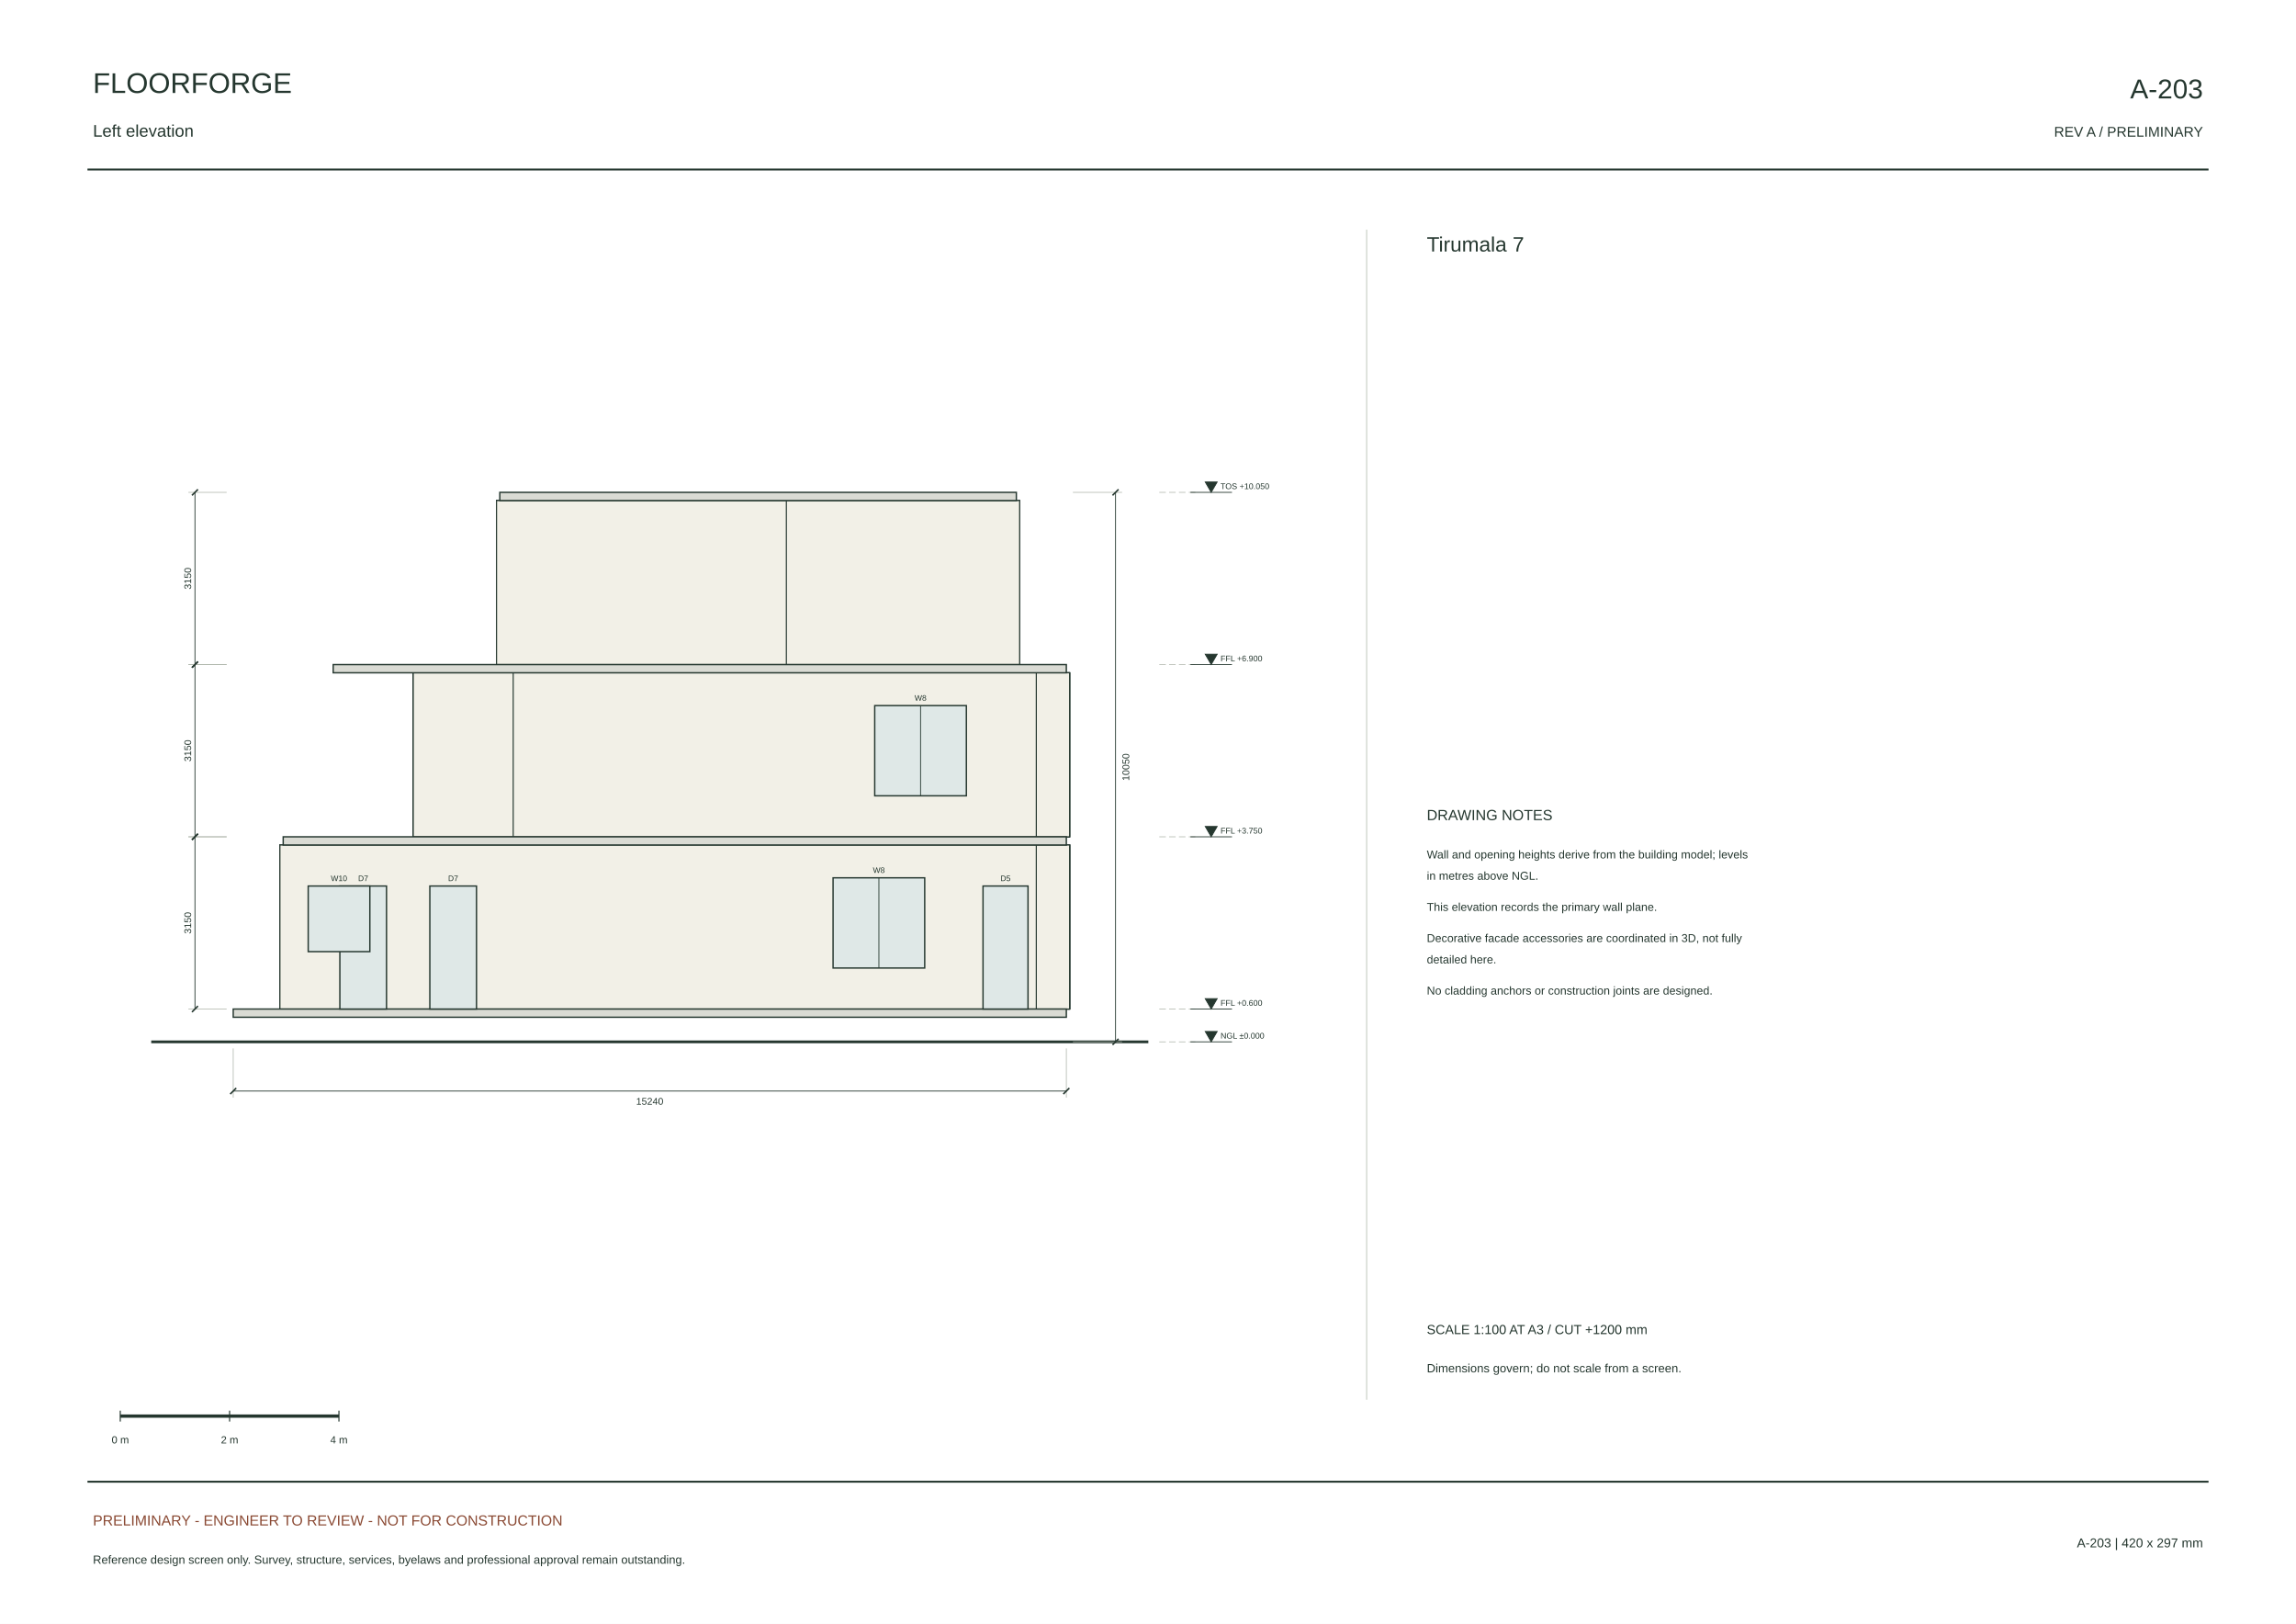
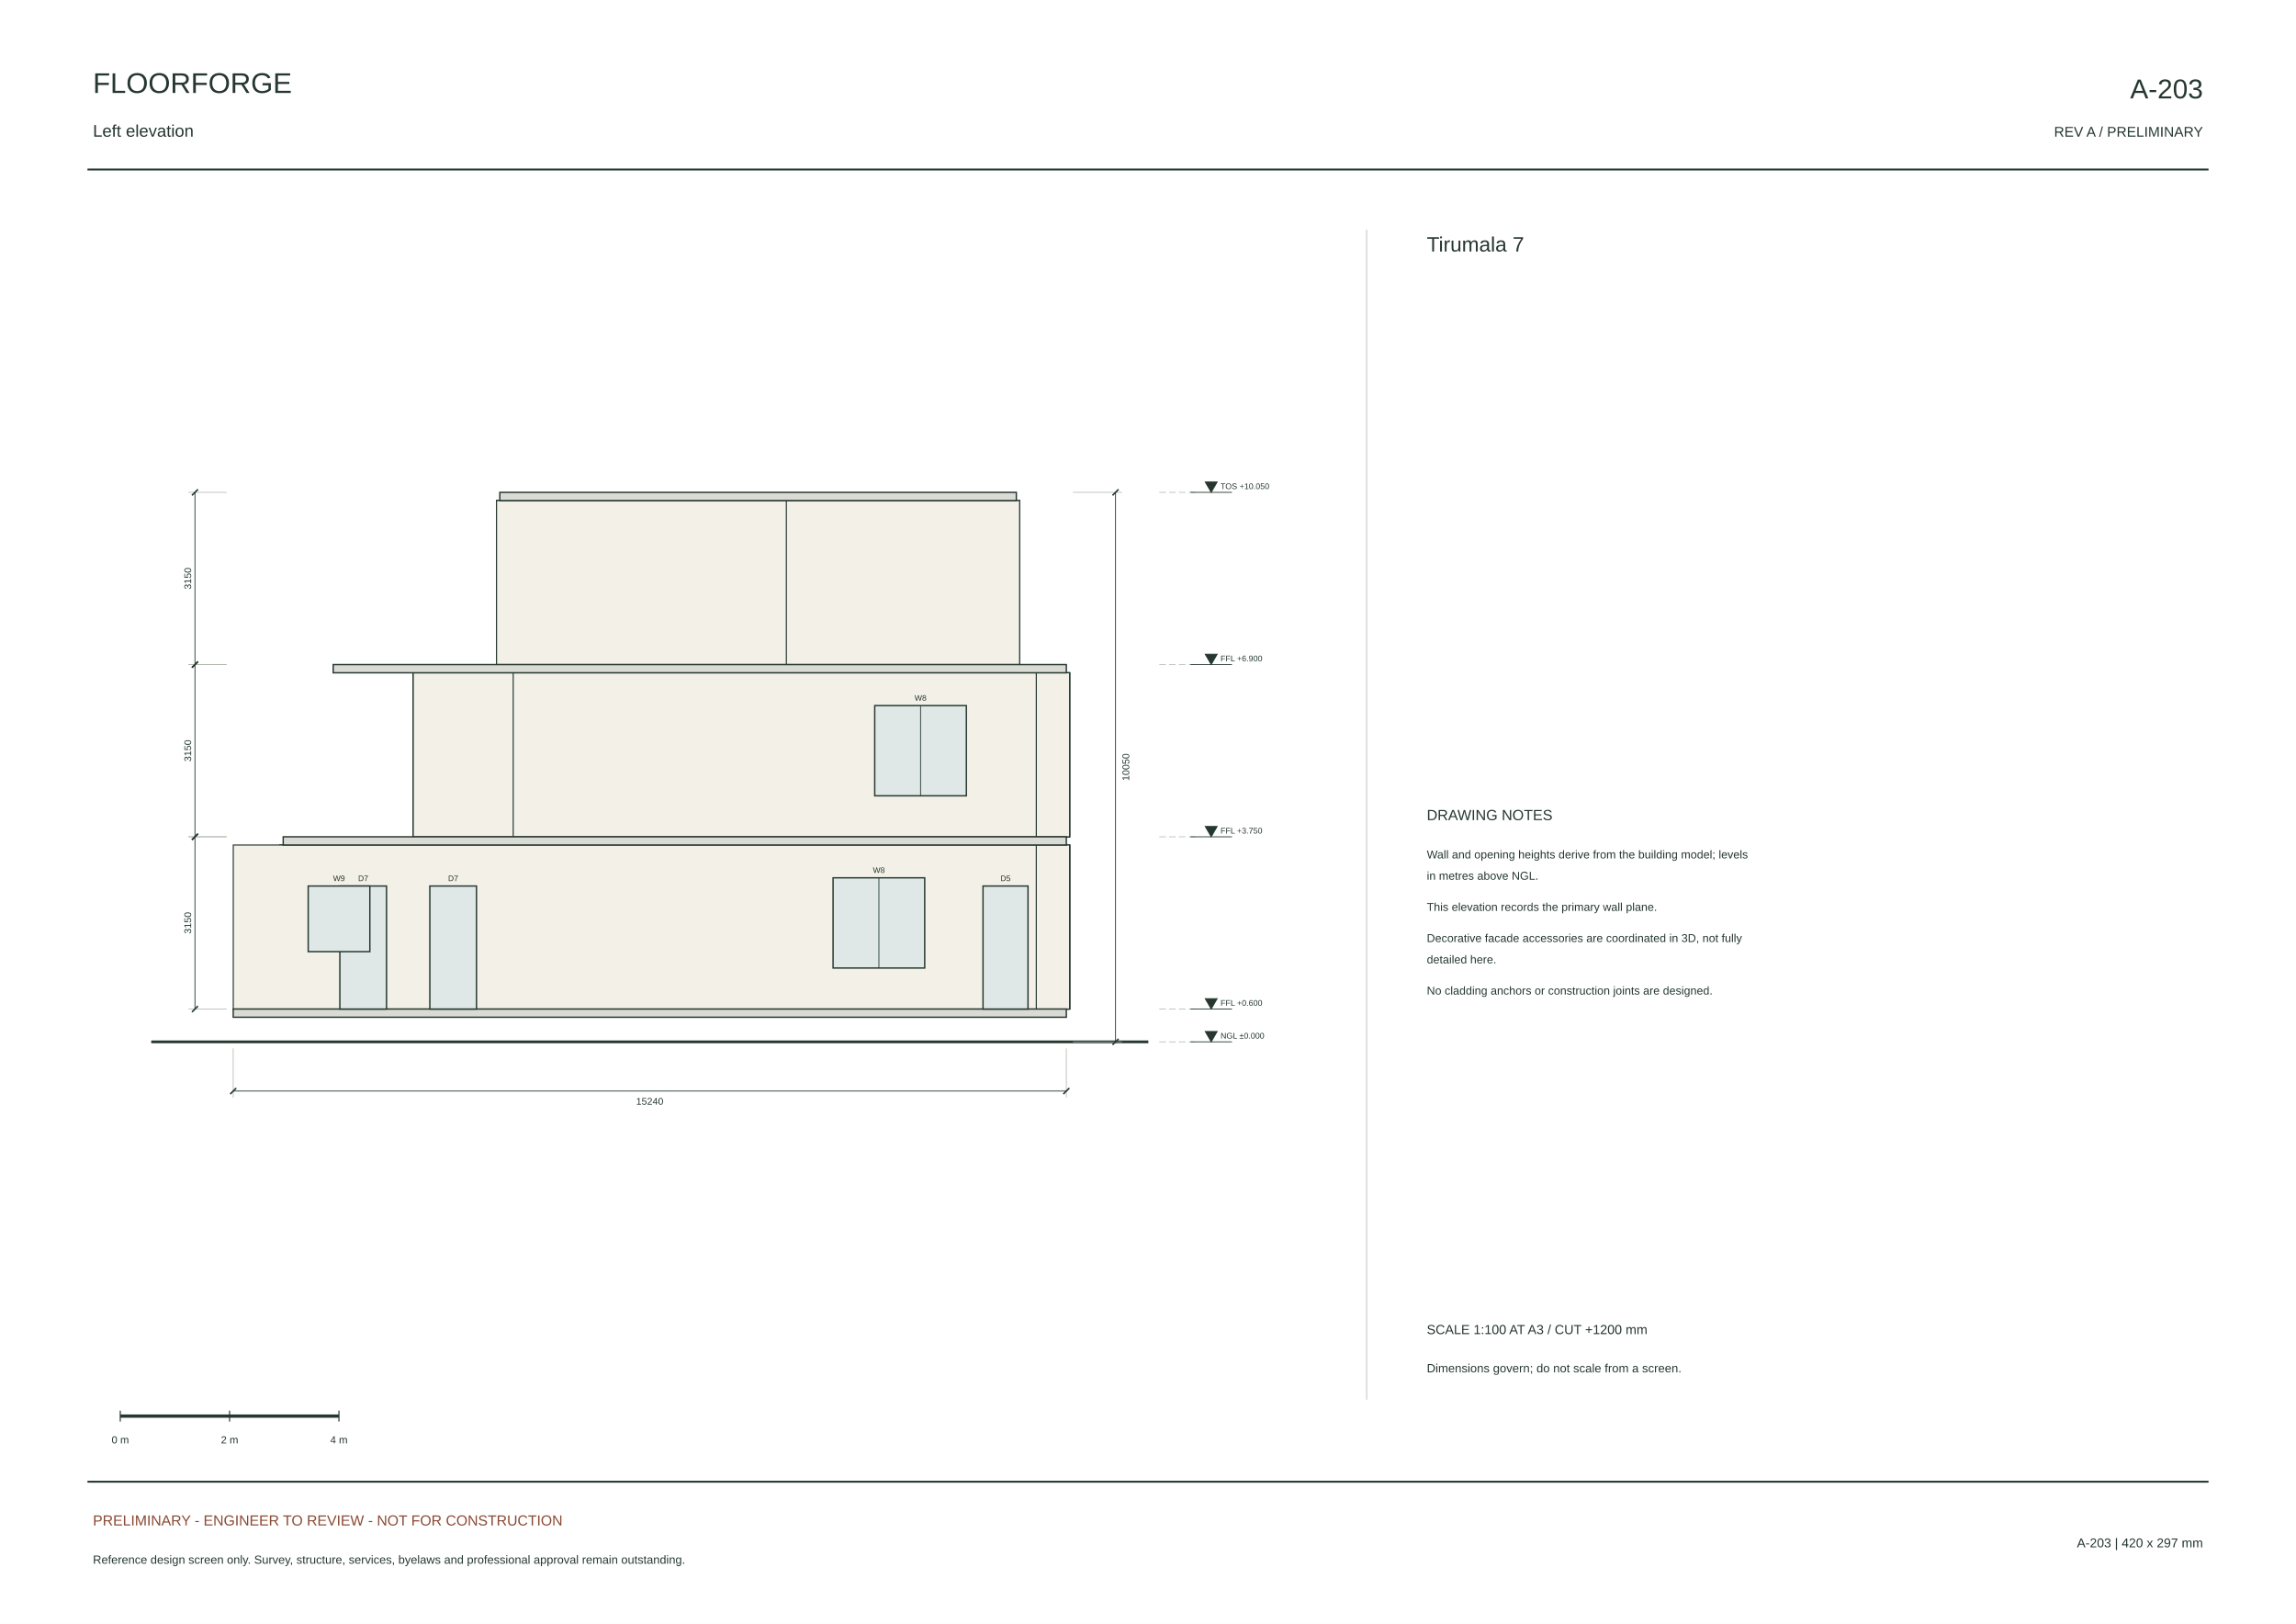
<svg xmlns="http://www.w3.org/2000/svg" width="420mm" height="297mm" viewBox="0 0 420 297">
  <rect width="420" height="297" fill="white" />
  <g font-family="Arial,Helvetica,sans-serif">
    <path d="M 16 31 H 404 M 16 271 H 404" stroke="#25372f" stroke-width=".35" />
    <text x="17" y="17" fill="#25372f" font-size="5.2" text-anchor="start">FLOORFORGE</text>
    <text x="17" y="25" fill="#25372f" font-size="3.1" text-anchor="start">Left elevation</text>
    <text x="403" y="18" fill="#25372f" font-size="5" text-anchor="end">A-203</text>
    <text x="403" y="25" fill="#25372f" font-size="2.6" text-anchor="end">REV A / PRELIMINARY</text>
    <polygon points="194.463,184.55 195.662,184.55 195.662,154.55 194.463,154.55" fill="#f2f0e7" stroke="#25372f" stroke-width="0.2" />
    <polygon points="188.367,184.55 189.566,184.55 189.566,154.55 188.367,154.55" fill="#f2f0e7" stroke="#25372f" stroke-width="0.2" />
    <polygon points="179.222,184.55 180.423,184.55 180.423,154.55 179.222,154.55" fill="#f2f0e7" stroke="#25372f" stroke-width="0.2" />
    <polygon points="177.698,184.55 178.899,184.55 178.899,154.55 177.698,154.55" fill="#f2f0e7" stroke="#25372f" stroke-width="0.2" />
    <polygon points="170.078,184.55 171.279,184.55 171.279,154.55 170.078,154.55" fill="#f2f0e7" stroke="#25372f" stroke-width="0.2" />
    <polygon points="142.647,184.55 143.846,184.55 143.846,154.55 142.647,154.55" fill="#f2f0e7" stroke="#25372f" stroke-width="0.2" />
    <polygon points="141.123,184.55 142.322,184.55 142.322,154.55 141.123,154.55" fill="#f2f0e7" stroke="#25372f" stroke-width="0.2" />
    <polygon points="121.311,184.55 122.51,184.55 122.51,154.55 121.311,154.55" fill="#f2f0e7" stroke="#25372f" stroke-width="0.2" />
    <polygon points="93.879,184.55 95.079,184.55 95.079,154.55 93.879,154.55" fill="#f2f0e7" stroke="#25372f" stroke-width="0.2" />
    <polygon points="75.591,184.55 76.79,184.55 76.79,154.55 75.591,154.55" fill="#f2f0e7" stroke="#25372f" stroke-width="0.2" />
    <polygon points="72.543,184.55 73.743,184.55 73.743,154.55 72.543,154.55" fill="#f2f0e7" stroke="#25372f" stroke-width="0.2" />
    <polygon points="51.206,184.55 52.407,184.55 52.407,154.55 51.206,154.55" fill="#f2f0e7" stroke="#25372f" stroke-width="0.2" />
    <polygon points="141.123,184.55 195.662,184.55 195.662,154.55 141.123,154.55" fill="#f2f0e7" stroke="#25372f" stroke-width="0.2" />
    <polygon points="75.591,184.55 142.322,184.55 142.322,154.55 75.591,154.55" fill="#f2f0e7" stroke="#25372f" stroke-width="0.2" />
    <polygon points="170.078,184.55 195.662,184.55 195.662,154.55 170.078,154.55" fill="#f2f0e7" stroke="#25372f" stroke-width="0.2" />
    <polygon points="141.123,184.55 171.279,184.55 171.279,154.55 141.123,154.55" fill="#f2f0e7" stroke="#25372f" stroke-width="0.2" />
    <polygon points="177.698,184.55 195.662,184.55 195.662,154.55 177.698,154.55" fill="#f2f0e7" stroke="#25372f" stroke-width="0.2" />
    <polygon points="51.206,184.55 76.79,184.55 76.79,154.55 51.206,154.55" fill="#f2f0e7" stroke="#25372f" stroke-width="0.2" />
    <polygon points="75.591,184.55 122.51,184.55 122.51,154.55 75.591,154.55" fill="#f2f0e7" stroke="#25372f" stroke-width="0.2" />
    <polygon points="142.647,184.55 195.662,184.55 195.662,154.55 142.647,154.55" fill="#f2f0e7" stroke="#25372f" stroke-width="0.2" />
    <polygon points="51.206,184.55 95.079,184.55 95.079,154.55 51.206,154.55" fill="#f2f0e7" stroke="#25372f" stroke-width="0.2" />
-     <polygon points="51.206,184.55 189.566,184.55 189.566,154.55 51.206,154.55" fill="#f2f0e7" stroke="#25372f" stroke-width="0.2" />
+     <polygon points="42.672,184.55 189.566,184.55 189.566,154.55 42.672,154.55" fill="#f2f0e7" stroke="#25372f" stroke-width="0.2" />
    <polygon points="194.463,153.05 195.662,153.05 195.662,123.05 194.463,123.05" fill="#f2f0e7" stroke="#25372f" stroke-width="0.2" />
    <polygon points="188.367,153.05 189.566,153.05 189.566,123.05 188.367,123.05" fill="#f2f0e7" stroke="#25372f" stroke-width="0.2" />
    <polygon points="173.126,153.05 174.327,153.05 174.327,123.05 173.126,123.05" fill="#f2f0e7" stroke="#25372f" stroke-width="0.2" />
    <polygon points="148.743,153.05 149.942,153.05 149.942,123.05 148.743,123.05" fill="#f2f0e7" stroke="#25372f" stroke-width="0.2" />
    <polygon points="142.647,153.05 143.846,153.05 143.846,123.05 142.647,123.05" fill="#f2f0e7" stroke="#25372f" stroke-width="0.2" />
    <polygon points="139.599,153.05 140.798,153.05 140.798,123.05 139.599,123.05" fill="#f2f0e7" stroke="#25372f" stroke-width="0.2" />
    <polygon points="121.311,153.05 122.51,153.05 122.51,123.05 121.311,123.05" fill="#f2f0e7" stroke="#25372f" stroke-width="0.2" />
    <polygon points="93.879,153.05 95.079,153.05 95.079,123.05 93.879,123.05" fill="#f2f0e7" stroke="#25372f" stroke-width="0.2" />
    <polygon points="90.831,153.05 92.031,153.05 92.031,123.05 90.831,123.05" fill="#f2f0e7" stroke="#25372f" stroke-width="0.2" />
    <polygon points="75.591,153.05 76.79,153.05 76.79,123.05 75.591,123.05" fill="#f2f0e7" stroke="#25372f" stroke-width="0.2" />
    <polygon points="139.599,153.05 195.662,153.05 195.662,123.05 139.599,123.05" fill="#f2f0e7" stroke="#25372f" stroke-width="0.2" />
    <polygon points="75.591,153.05 122.51,153.05 122.51,123.05 75.591,123.05" fill="#f2f0e7" stroke="#25372f" stroke-width="0.2" />
    <polygon points="121.311,153.05 140.798,153.05 140.798,123.05 121.311,123.05" fill="#f2f0e7" stroke="#25372f" stroke-width="0.2" />
    <polygon points="139.599,153.05 195.662,153.05 195.662,123.05 139.599,123.05" fill="#f2f0e7" stroke="#25372f" stroke-width="0.2" />
    <polygon points="75.591,153.05 122.51,153.05 122.51,123.05 75.591,123.05" fill="#f2f0e7" stroke="#25372f" stroke-width="0.2" />
    <polygon points="148.743,153.05 174.327,153.05 174.327,123.05 148.743,123.05" fill="#f2f0e7" stroke="#25372f" stroke-width="0.2" />
    <polygon points="75.591,153.05 92.031,153.05 92.031,123.05 75.591,123.05" fill="#f2f0e7" stroke="#25372f" stroke-width="0.2" />
    <polygon points="173.126,153.05 195.662,153.05 195.662,123.05 173.126,123.05" fill="#f2f0e7" stroke="#25372f" stroke-width="0.2" />
    <polygon points="142.647,153.05 189.566,153.05 189.566,123.05 142.647,123.05" fill="#f2f0e7" stroke="#25372f" stroke-width="0.2" />
    <polygon points="75.591,153.05 95.079,153.05 95.079,123.05 75.591,123.05" fill="#f2f0e7" stroke="#25372f" stroke-width="0.2" />
    <polygon points="93.879,153.05 189.566,153.05 189.566,123.05 93.879,123.05" fill="#f2f0e7" stroke="#25372f" stroke-width="0.2" />
    <polygon points="185.319,121.55 186.518,121.55 186.518,91.55 185.319,91.55" fill="#f2f0e7" stroke="#25372f" stroke-width="0.2" />
    <polygon points="142.647,121.55 143.846,121.55 143.846,91.55 142.647,91.55" fill="#f2f0e7" stroke="#25372f" stroke-width="0.2" />
    <polygon points="131.978,121.55 133.179,121.55 133.179,91.55 131.978,91.55" fill="#f2f0e7" stroke="#25372f" stroke-width="0.2" />
    <polygon points="90.831,121.55 92.031,121.55 92.031,91.55 90.831,91.55" fill="#f2f0e7" stroke="#25372f" stroke-width="0.2" />
    <polygon points="90.831,121.55 92.031,121.55 92.031,91.55 90.831,91.55" fill="#f2f0e7" stroke="#25372f" stroke-width="0.2" />
    <polygon points="90.831,121.55 186.518,121.55 186.518,91.55 90.831,91.55" fill="#f2f0e7" stroke="#25372f" stroke-width="0.2" />
    <polygon points="90.831,121.55 186.518,121.55 186.518,91.55 90.831,91.55" fill="#f2f0e7" stroke="#25372f" stroke-width="0.2" />
    <polygon points="90.831,121.55 133.179,121.55 133.179,91.55 90.831,91.55" fill="#f2f0e7" stroke="#25372f" stroke-width="0.2" />
    <polygon points="90.831,121.55 143.846,121.55 143.846,91.55 90.831,91.55" fill="#f2f0e7" stroke="#25372f" stroke-width="0.2" />
    <polygon points="42.663,186.05 195.062,186.05 195.062,184.55 42.663,184.55" fill="#dadbd4" stroke="#25372f" stroke-width="0.25" />
    <polygon points="51.806,154.55 195.062,154.55 195.062,153.05 51.806,153.05" fill="#dadbd4" stroke="#25372f" stroke-width="0.25" />
    <polygon points="60.95,123.05 195.062,123.05 195.062,121.55 60.95,121.55" fill="#dadbd4" stroke="#25372f" stroke-width="0.25" />
    <polygon points="91.43,91.55 185.918,91.55 185.918,90.05 91.43,90.05" fill="#dadbd4" stroke="#25372f" stroke-width="0.25" />
    <path d="M 27.663 190.55 L 210.062 190.55" fill="none" stroke="#25372f" stroke-width="0.5" />
    <polygon points="179.822,184.55 188.052,184.55 188.052,162.05 179.822,162.05" fill="#dfe8e7" stroke="#25372f" stroke-width="0.25" />
    <text x="183.937" y="161.15" fill="#25372f" font-size="1.45" text-anchor="middle">D5</text>
    <polygon points="78.629,184.55 87.163,184.55 87.163,162.05 78.629,162.05" fill="#dfe8e7" stroke="#25372f" stroke-width="0.25" />
    <text x="82.896" y="161.15" fill="#25372f" font-size="1.45" text-anchor="middle">D7</text>
    <polygon points="62.17,184.55 70.704,184.55 70.704,162.05 62.17,162.05" fill="#dfe8e7" stroke="#25372f" stroke-width="0.25" />
    <text x="66.437" y="161.15" fill="#25372f" font-size="1.45" text-anchor="middle">D7</text>
    <polygon points="56.379,174.05 67.656,174.05 67.656,162.05 56.379,162.05" fill="#dfe8e7" stroke="#25372f" stroke-width="0.25" />
-     <text x="62.017" y="161.15" fill="#25372f" font-size="1.45" text-anchor="middle">W10</text>
+     <text x="62.017" y="161.15" fill="#25372f" font-size="1.45" text-anchor="middle">W9</text>
    <polygon points="152.391,177.05 169.155,177.05 169.155,160.55 152.391,160.55" fill="#dfe8e7" stroke="#25372f" stroke-width="0.25" />
    <path d="M 160.773 177.05 L 160.773 160.55" fill="none" stroke="#25372f" stroke-width="0.15" />
    <text x="160.773" y="159.65" fill="#25372f" font-size="1.45" text-anchor="middle">W8</text>
    <polygon points="160.011,145.55 176.774,145.55 176.774,129.05 160.011,129.05" fill="#dfe8e7" stroke="#25372f" stroke-width="0.25" />
    <path d="M 168.393 145.55 L 168.393 129.05" fill="none" stroke="#25372f" stroke-width="0.15" />
    <text x="168.393" y="128.15" fill="#25372f" font-size="1.45" text-anchor="middle">W8</text>
    <path d="M 42.663 191.75 L 42.663 200.75" fill="none" stroke="#a8afa4" stroke-width="0.12" />
    <path d="M 195.062 191.75 L 195.062 200.75" fill="none" stroke="#a8afa4" stroke-width="0.12" />
    <path d="M 42.663 199.55 L 195.062 199.55" fill="none" stroke="#25372f" stroke-width="0.15" />
    <path d="M 42.112 200.1 L 43.212 199" fill="none" stroke="#25372f" stroke-width="0.28" />
    <path d="M 194.512 200.1 L 195.613 199" fill="none" stroke="#25372f" stroke-width="0.28" />
    <text x="118.862" y="202.05" fill="#25372f" font-size="1.8" text-anchor="middle">15240</text>
    <path d="M 196.262 190.55 L 205.262 190.55" fill="none" stroke="#a8afa4" stroke-width="0.12" />
    <path d="M 196.262 90.05 L 205.262 90.05" fill="none" stroke="#a8afa4" stroke-width="0.12" />
    <path d="M 204.062 190.55 L 204.062 90.05" fill="none" stroke="#25372f" stroke-width="0.15" />
    <path d="M 203.512 191.1 L 204.613 190" fill="none" stroke="#25372f" stroke-width="0.28" />
    <path d="M 203.512 90.6 L 204.613 89.5" fill="none" stroke="#25372f" stroke-width="0.28" />
    <text x="206.562" y="140.3" fill="#25372f" font-size="1.8" text-anchor="middle" transform="rotate(-90.0 206.5625 140.3)">10050</text>
    <path d="M 41.462 184.55 L 34.462 184.55" fill="none" stroke="#a8afa4" stroke-width="0.12" />
    <path d="M 41.462 153.05 L 34.462 153.05" fill="none" stroke="#a8afa4" stroke-width="0.12" />
    <path d="M 35.663 184.55 L 35.663 153.05" fill="none" stroke="#25372f" stroke-width="0.15" />
    <path d="M 35.112 185.1 L 36.212 184" fill="none" stroke="#25372f" stroke-width="0.28" />
    <path d="M 35.112 153.6 L 36.212 152.5" fill="none" stroke="#25372f" stroke-width="0.28" />
    <text x="34.962" y="168.8" fill="#25372f" font-size="1.8" text-anchor="middle" transform="rotate(-90.0 34.9625 168.8)">3150</text>
    <path d="M 41.462 153.05 L 34.462 153.05" fill="none" stroke="#a8afa4" stroke-width="0.12" />
    <path d="M 41.462 121.55 L 34.462 121.55" fill="none" stroke="#a8afa4" stroke-width="0.12" />
    <path d="M 35.663 153.05 L 35.663 121.55" fill="none" stroke="#25372f" stroke-width="0.15" />
    <path d="M 35.112 153.6 L 36.212 152.5" fill="none" stroke="#25372f" stroke-width="0.28" />
    <path d="M 35.112 122.1 L 36.212 121" fill="none" stroke="#25372f" stroke-width="0.28" />
    <text x="34.962" y="137.3" fill="#25372f" font-size="1.8" text-anchor="middle" transform="rotate(-90.0 34.9625 137.3)">3150</text>
    <path d="M 41.462 121.55 L 34.462 121.55" fill="none" stroke="#a8afa4" stroke-width="0.12" />
    <path d="M 41.462 90.05 L 34.462 90.05" fill="none" stroke="#a8afa4" stroke-width="0.12" />
    <path d="M 35.663 121.55 L 35.663 90.05" fill="none" stroke="#25372f" stroke-width="0.15" />
    <path d="M 35.112 122.1 L 36.212 121" fill="none" stroke="#25372f" stroke-width="0.28" />
    <path d="M 35.112 90.6 L 36.212 89.5" fill="none" stroke="#25372f" stroke-width="0.28" />
    <text x="34.962" y="105.8" fill="#25372f" font-size="1.8" text-anchor="middle" transform="rotate(-90.0 34.9625 105.8)">3150</text>
    <path d="M 212.062 190.55 L 219.062 190.55" fill="none" stroke="#a8afa4" stroke-width="0.12" stroke-dasharray="1.2 .6" />
    <polygon points="220.463,188.65 222.662,188.65 221.562,190.55" fill="#25372f" stroke="#25372f" stroke-width="0.15" />
    <path d="M 217.762 190.55 L 225.363 190.55" fill="none" stroke="#25372f" stroke-width="0.15" />
    <text x="223.262" y="189.95" fill="#25372f" font-size="1.5" text-anchor="start">NGL ±0.000</text>
    <path d="M 212.062 184.55 L 219.062 184.55" fill="none" stroke="#a8afa4" stroke-width="0.12" stroke-dasharray="1.2 .6" />
    <polygon points="220.463,182.65 222.662,182.65 221.562,184.55" fill="#25372f" stroke="#25372f" stroke-width="0.15" />
    <path d="M 217.762 184.55 L 225.363 184.55" fill="none" stroke="#25372f" stroke-width="0.15" />
    <text x="223.262" y="183.95" fill="#25372f" font-size="1.5" text-anchor="start">FFL +0.600</text>
    <path d="M 212.062 153.05 L 219.062 153.05" fill="none" stroke="#a8afa4" stroke-width="0.12" stroke-dasharray="1.2 .6" />
    <polygon points="220.463,151.15 222.662,151.15 221.562,153.05" fill="#25372f" stroke="#25372f" stroke-width="0.15" />
    <path d="M 217.762 153.05 L 225.363 153.05" fill="none" stroke="#25372f" stroke-width="0.15" />
    <text x="223.262" y="152.45" fill="#25372f" font-size="1.5" text-anchor="start">FFL +3.750</text>
    <path d="M 212.062 121.55 L 219.062 121.55" fill="none" stroke="#a8afa4" stroke-width="0.12" stroke-dasharray="1.2 .6" />
    <polygon points="220.463,119.65 222.662,119.65 221.562,121.55" fill="#25372f" stroke="#25372f" stroke-width="0.15" />
    <path d="M 217.762 121.55 L 225.363 121.55" fill="none" stroke="#25372f" stroke-width="0.15" />
    <text x="223.262" y="120.95" fill="#25372f" font-size="1.5" text-anchor="start">FFL +6.900</text>
    <path d="M 212.062 90.05 L 219.062 90.05" fill="none" stroke="#a8afa4" stroke-width="0.12" stroke-dasharray="1.2 .6" />
    <polygon points="220.463,88.15 222.662,88.15 221.562,90.05" fill="#25372f" stroke="#25372f" stroke-width="0.15" />
    <path d="M 217.762 90.05 L 225.363 90.05" fill="none" stroke="#25372f" stroke-width="0.15" />
    <text x="223.262" y="89.45" fill="#25372f" font-size="1.5" text-anchor="start">TOS +10.050</text>
    <path d="M 250 42 V 256" stroke="#c9d0c7" stroke-width=".2" />
    <text x="261" y="46" fill="#25372f" font-size="3.8" text-anchor="start">Tirumala 7</text>
    <text x="261" y="150" fill="#25372f" font-size="2.7" text-anchor="start">DRAWING NOTES</text>
    <text x="261" y="157" fill="#25372f" font-size="2.1" text-anchor="start">Wall and opening heights derive from the building model; levels</text>
    <text x="261" y="160.9" fill="#25372f" font-size="2.1" text-anchor="start">in metres above NGL.</text>
    <text x="261" y="166.6" fill="#25372f" font-size="2.1" text-anchor="start">This elevation records the primary wall plane.</text>
    <text x="261" y="172.3" fill="#25372f" font-size="2.1" text-anchor="start">Decorative facade accessories are coordinated in 3D, not fully</text>
    <text x="261" y="176.2" fill="#25372f" font-size="2.1" text-anchor="start">detailed here.</text>
    <text x="261" y="181.9" fill="#25372f" font-size="2.1" text-anchor="start">No cladding anchors or construction joints are designed.</text>
    <text x="261" y="244" fill="#25372f" font-size="2.4" text-anchor="start">SCALE 1:100 AT A3 / CUT +1200 mm</text>
    <text x="261" y="251" fill="#25372f" font-size="2.2" text-anchor="start">Dimensions govern; do not scale from a screen.</text>
    <path d="M 22 259 H 62.0" stroke="#25372f" stroke-width=".6" />
    <path d="M 22.0 258 V 260" stroke="#25372f" stroke-width=".2" />
    <text x="22" y="264" fill="#25372f" font-size="1.9" text-anchor="middle">0 m</text>
    <path d="M 42.0 258 V 260" stroke="#25372f" stroke-width=".2" />
    <text x="42" y="264" fill="#25372f" font-size="1.9" text-anchor="middle">2 m</text>
    <path d="M 62.0 258 V 260" stroke="#25372f" stroke-width=".2" />
    <text x="62" y="264" fill="#25372f" font-size="1.9" text-anchor="middle">4 m</text>
    <text x="17" y="279" fill="#8a4933" font-size="2.65" text-anchor="start">PRELIMINARY - ENGINEER TO REVIEW - NOT FOR CONSTRUCTION</text>
    <text x="17" y="286" fill="#25372f" font-size="2.15" text-anchor="start">Reference design screen only. Survey, structure, services, byelaws and professional approval remain outstanding.</text>
    <text x="403" y="283" fill="#25372f" font-size="2.35" text-anchor="end">A-203  |  420 x 297 mm</text>
  </g>
</svg>
